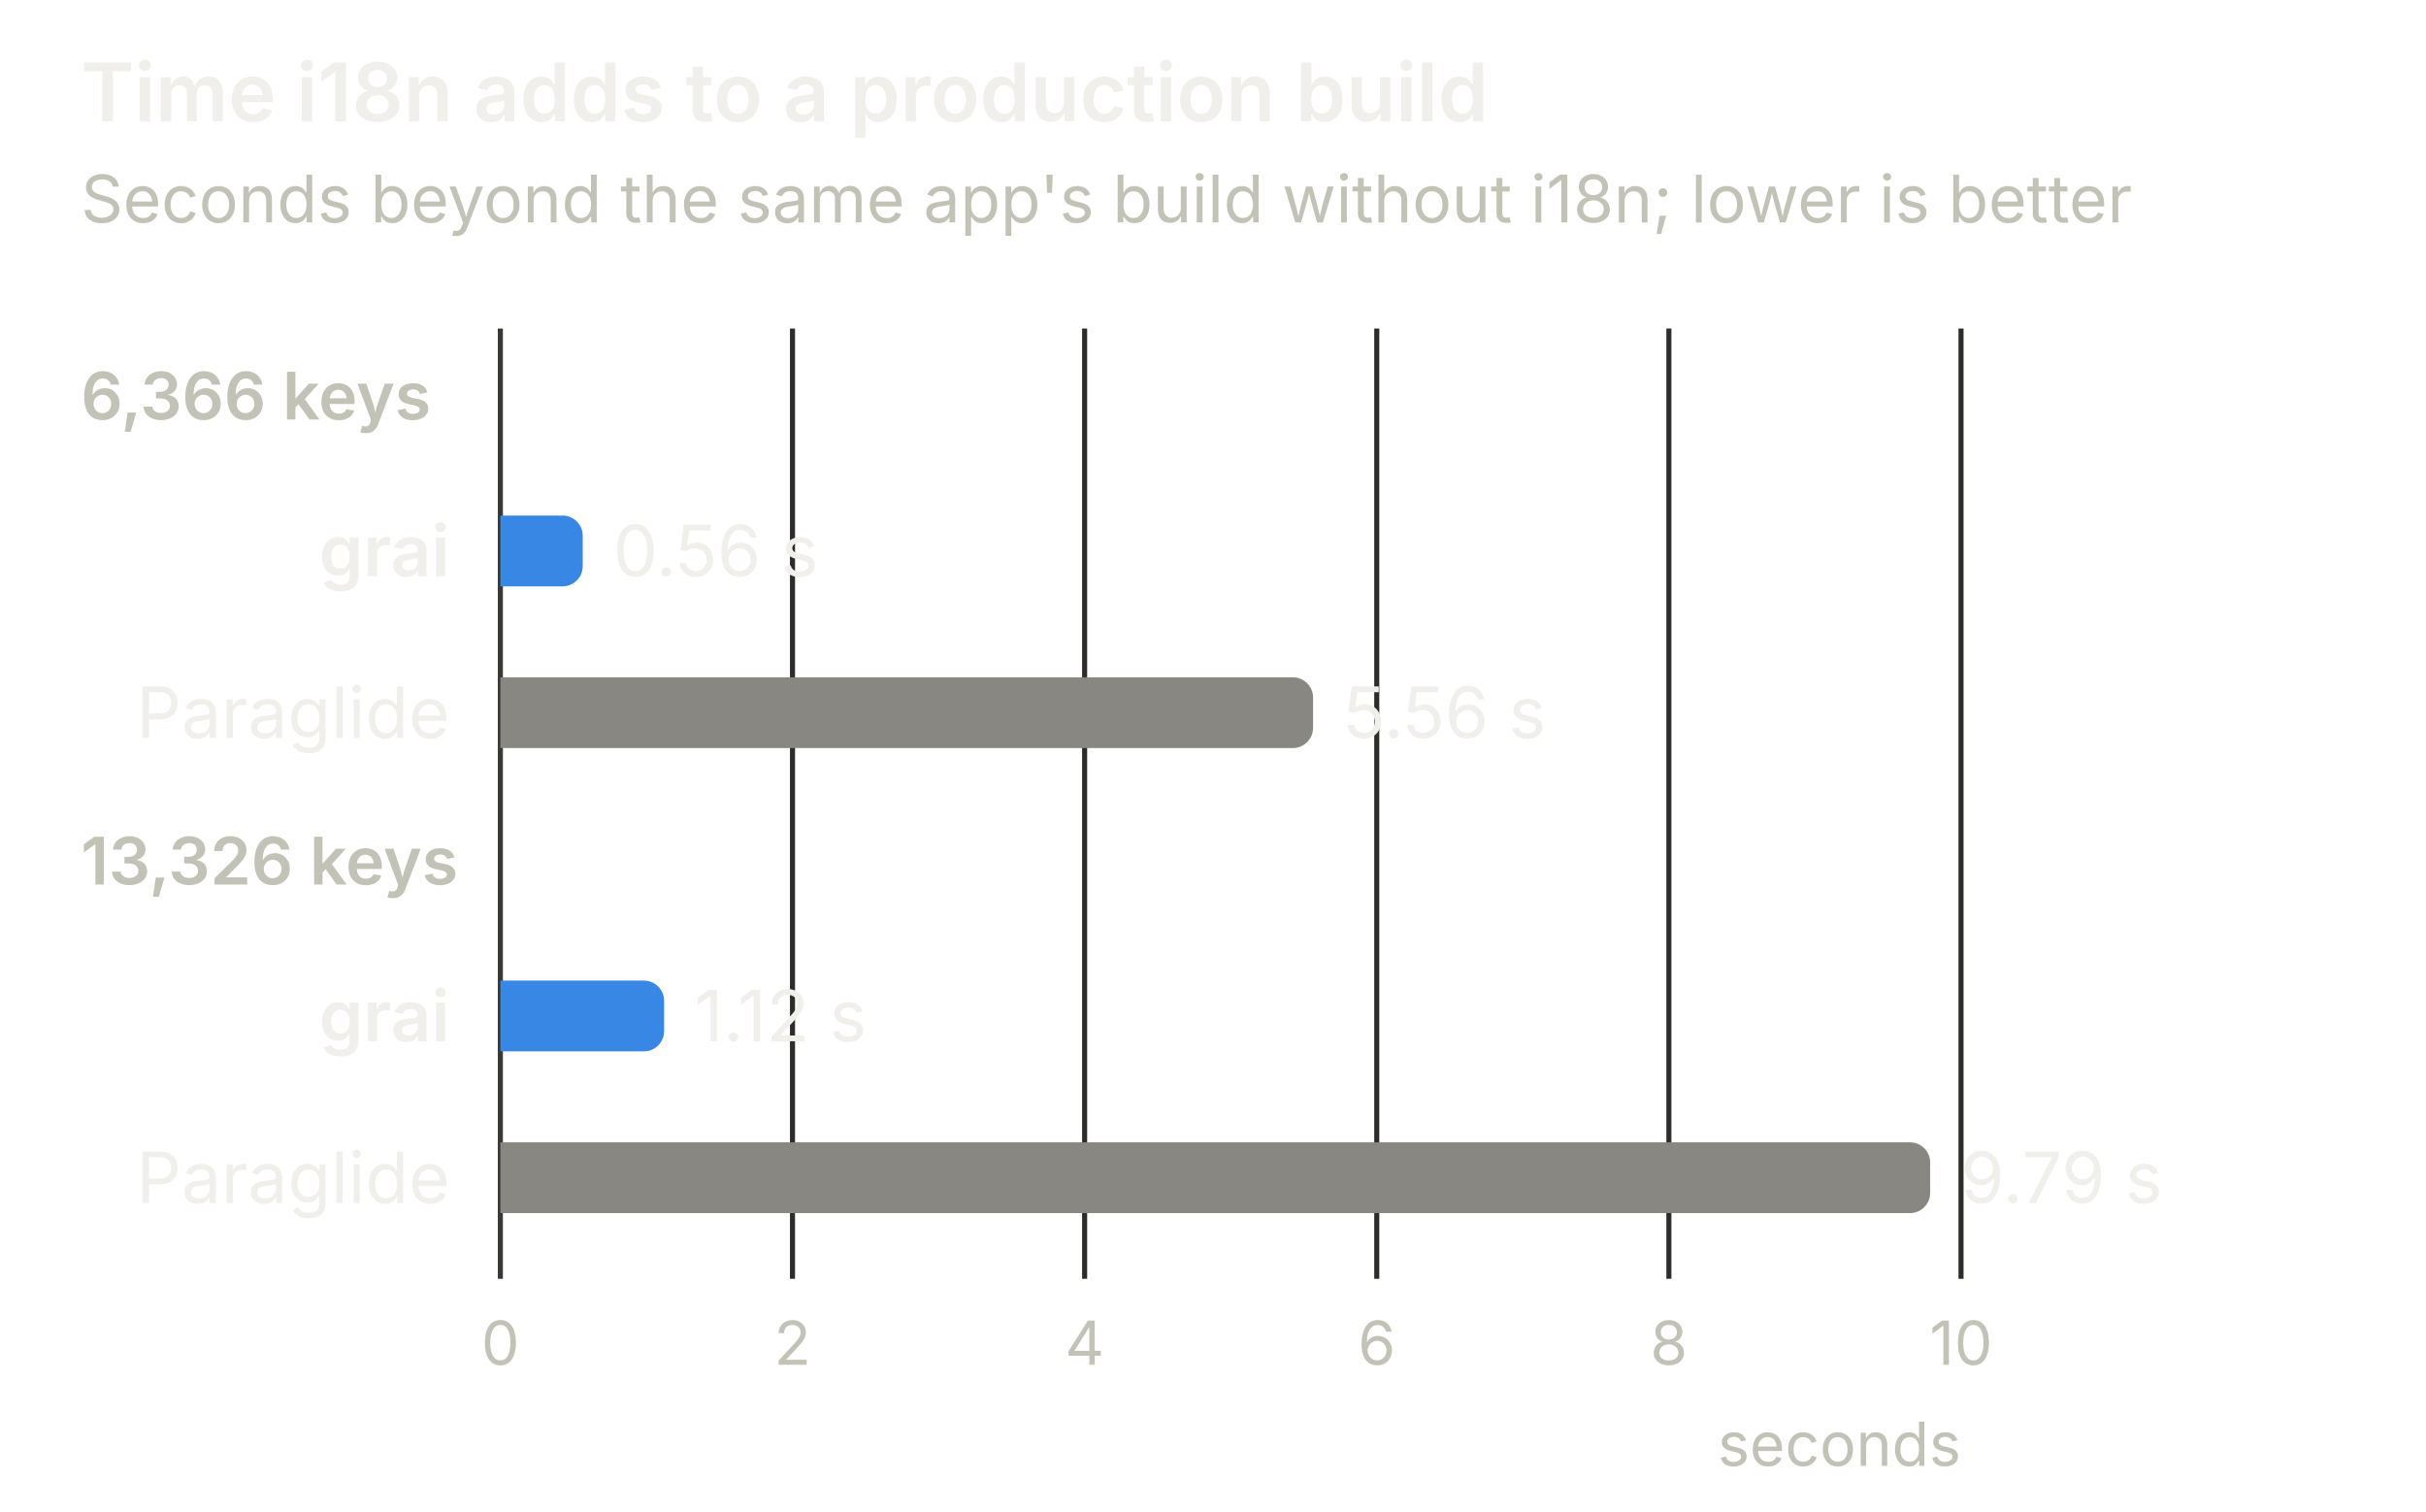
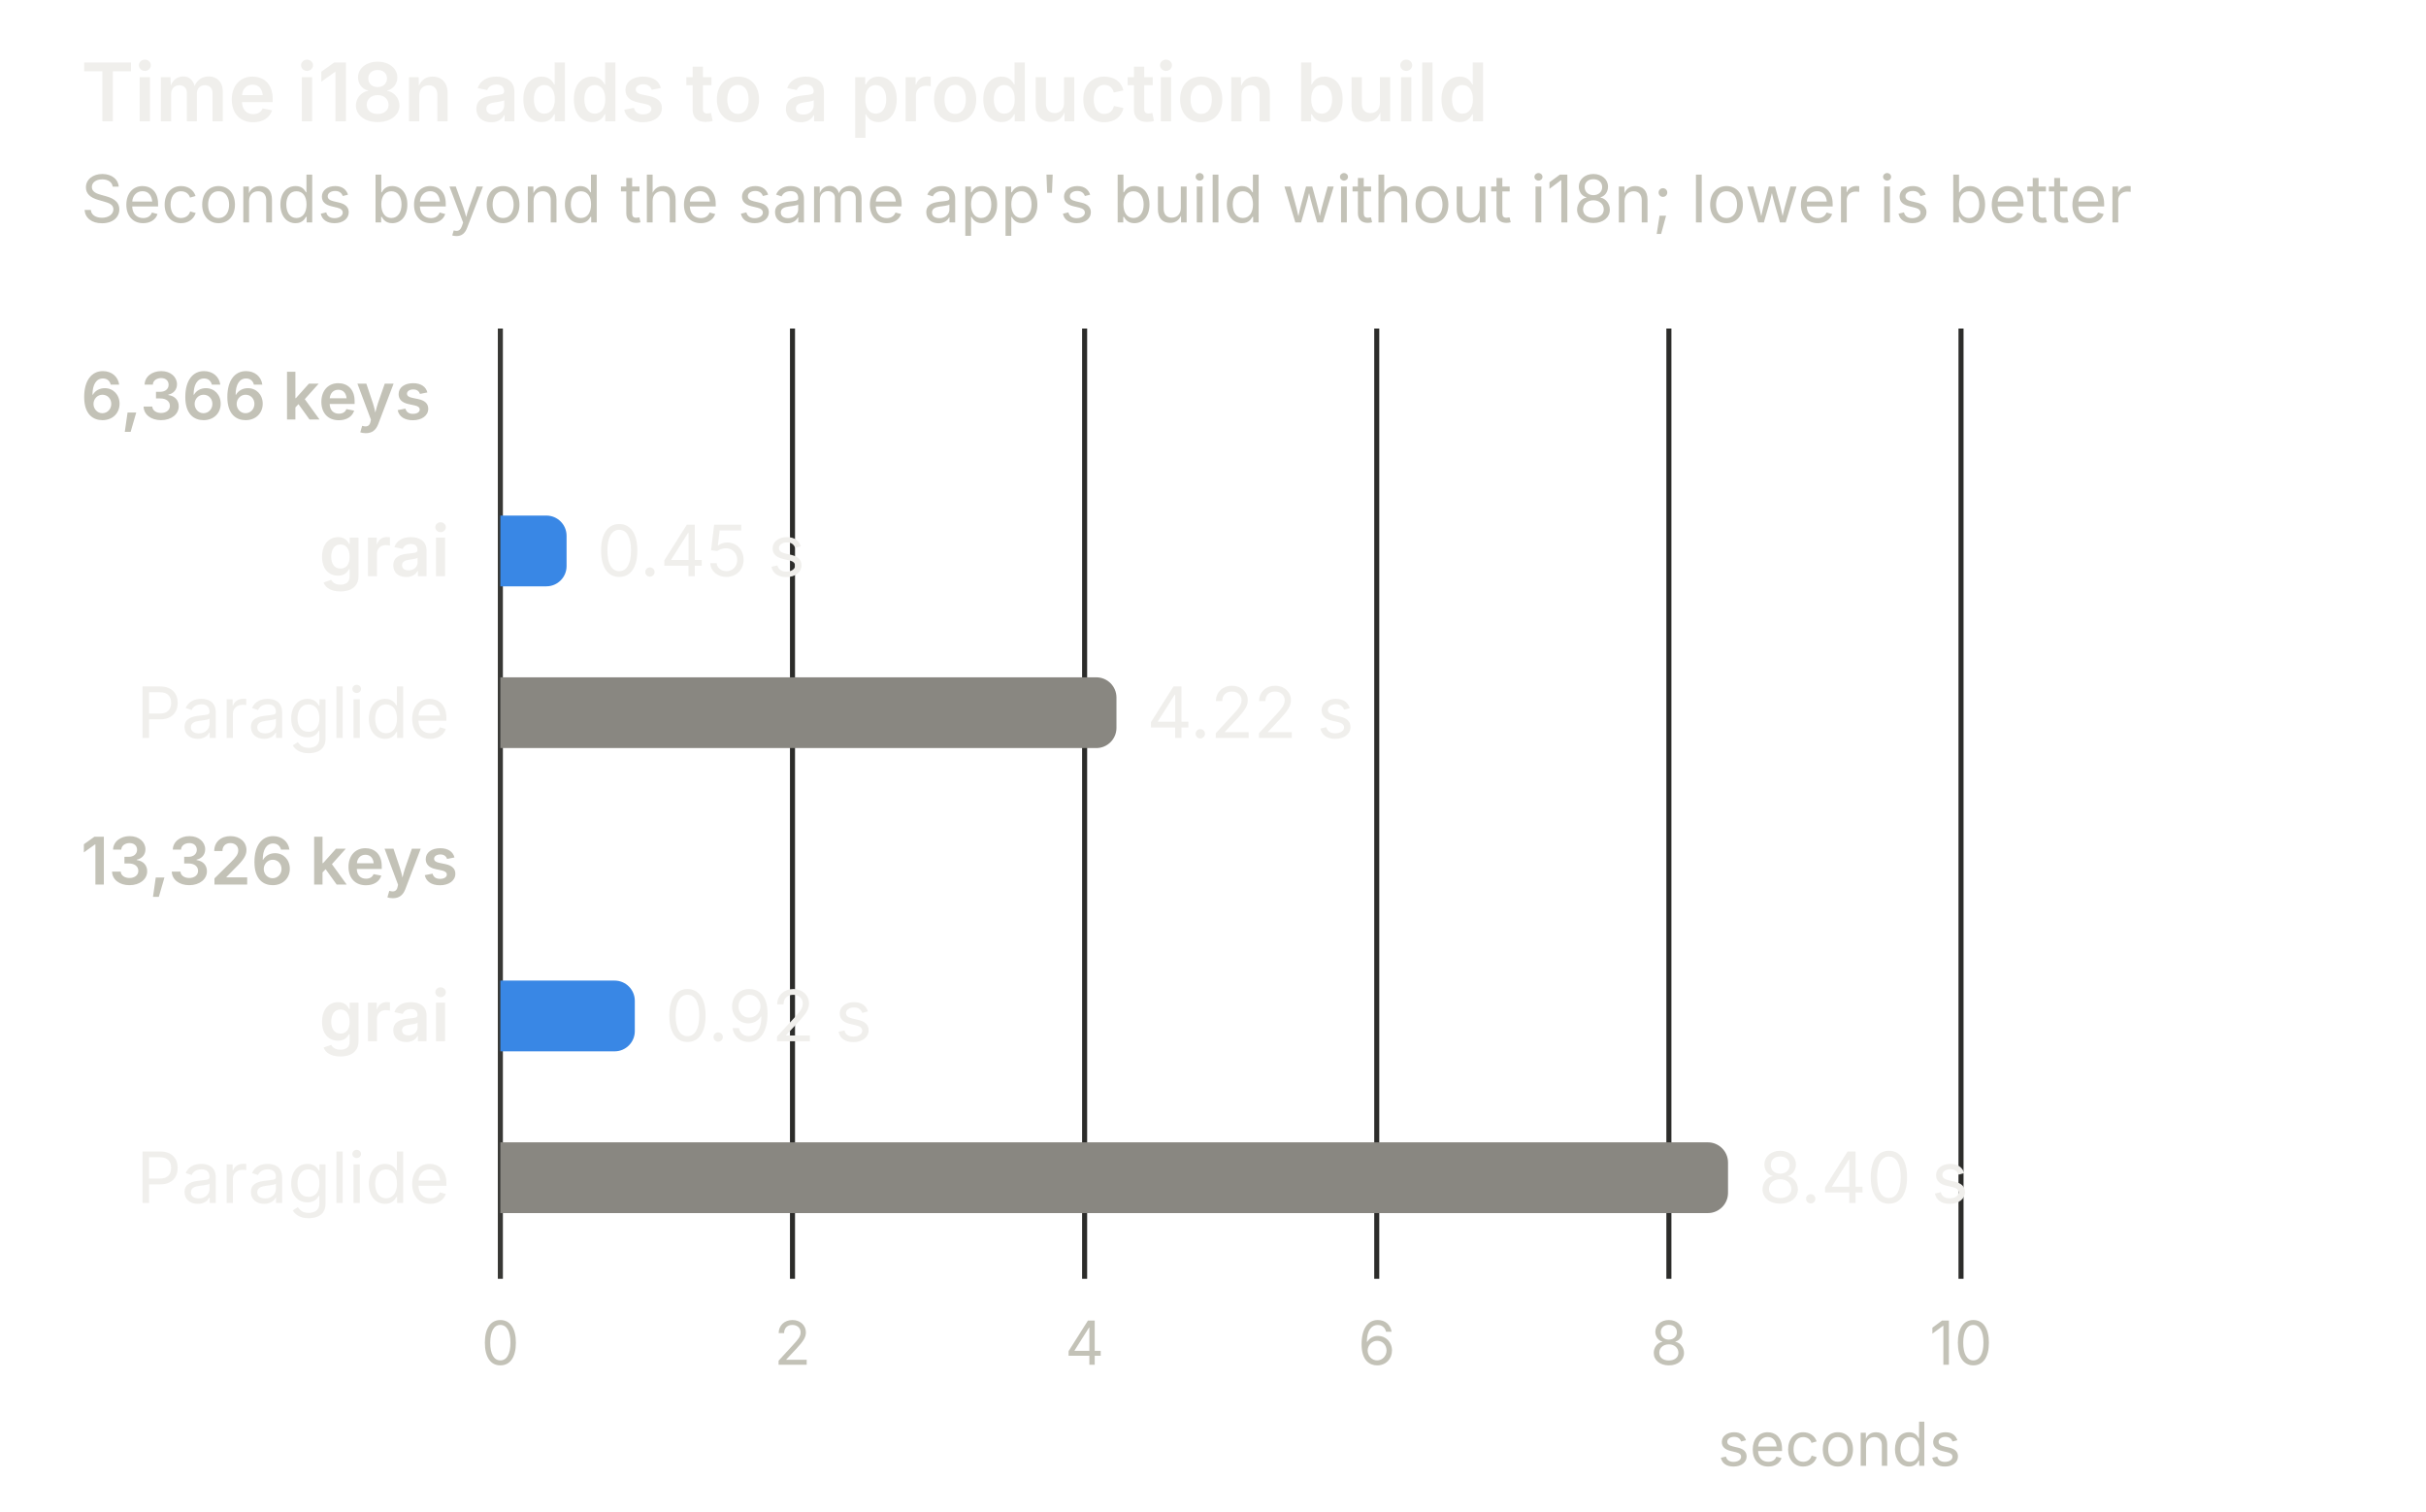
<svg xmlns="http://www.w3.org/2000/svg" viewBox="0 0 480 299" width="480" height="299" font-family="system-ui, -apple-system, 'Segoe UI', sans-serif">
  <text x="16" y="24" font-size="16" font-weight="600" fill="#f0efec">Time i18n adds to a production build</text>
  <text x="16" y="44" font-size="13" fill="#c3c2b7">Seconds beyond the same app's build without i18n; lower is better</text>
  <line x1="99" y1="65" x2="99" y2="253" stroke="#383835" stroke-width="1" />
  <text x="99" y="270" font-size="12" text-anchor="middle" fill="#c3c2b7" style="font-variant-numeric: tabular-nums">0</text>
  <line x1="156.8" y1="65" x2="156.8" y2="253" stroke="#2c2c2a" stroke-width="1" />
  <text x="156.8" y="270" font-size="12" text-anchor="middle" fill="#c3c2b7" style="font-variant-numeric: tabular-nums">2</text>
  <line x1="214.6" y1="65" x2="214.6" y2="253" stroke="#2c2c2a" stroke-width="1" />
  <text x="214.6" y="270" font-size="12" text-anchor="middle" fill="#c3c2b7" style="font-variant-numeric: tabular-nums">4</text>
  <line x1="272.4" y1="65" x2="272.4" y2="253" stroke="#2c2c2a" stroke-width="1" />
  <text x="272.4" y="270" font-size="12" text-anchor="middle" fill="#c3c2b7" style="font-variant-numeric: tabular-nums">6</text>
  <line x1="330.2" y1="65" x2="330.2" y2="253" stroke="#2c2c2a" stroke-width="1" />
  <text x="330.2" y="270" font-size="12" text-anchor="middle" fill="#c3c2b7" style="font-variant-numeric: tabular-nums">8</text>
  <line x1="388" y1="65" x2="388" y2="253" stroke="#2c2c2a" stroke-width="1" />
  <text x="388" y="270" font-size="12" text-anchor="middle" fill="#c3c2b7" style="font-variant-numeric: tabular-nums">10</text>
  <text x="16" y="83" font-size="13" font-weight="600" fill="#c3c2b7">6,366 keys</text>
  <text x="89" y="114" font-size="14" text-anchor="end" font-weight="600" fill="#f0efec">grai</text>
-   <path d="M99,102H111.3A4,4 0 0 1 115.3,106V112A4,4 0 0 1 111.3,116H99Z" fill="#3987e5" />
-   <text x="121.3" y="114" font-size="14" fill="#f0efec" style="font-variant-numeric: tabular-nums">0.56 s</text>
+   <path d="M99,102H108.1A4,4 0 0 1 112.1,106V112A4,4 0 0 1 108.1,116H99Z" fill="#3987e5" />
+   <text x="118.1" y="114" font-size="14" fill="#f0efec" style="font-variant-numeric: tabular-nums">0.45 s</text>
  <text x="89" y="146" font-size="14" text-anchor="end" fill="#f0efec">Paraglide</text>
-   <path d="M99,134H255.8A4,4 0 0 1 259.8,138V144A4,4 0 0 1 255.8,148H99Z" fill="#898781" />
-   <text x="265.8" y="146" font-size="14" fill="#f0efec" style="font-variant-numeric: tabular-nums">5.56 s</text>
+   <path d="M99,134H216.9A4,4 0 0 1 220.9,138V144A4,4 0 0 1 216.9,148H99Z" fill="#898781" />
+   <text x="226.9" y="146" font-size="14" fill="#f0efec" style="font-variant-numeric: tabular-nums">4.22 s</text>
  <text x="16" y="175" font-size="13" font-weight="600" fill="#c3c2b7">13,326 keys</text>
  <text x="89" y="206" font-size="14" text-anchor="end" font-weight="600" fill="#f0efec">grai</text>
-   <path d="M99,194H127.4A4,4 0 0 1 131.4,198V204A4,4 0 0 1 127.4,208H99Z" fill="#3987e5" />
-   <text x="137.4" y="206" font-size="14" fill="#f0efec" style="font-variant-numeric: tabular-nums">1.12 s</text>
+   <path d="M99,194H121.6A4,4 0 0 1 125.6,198V204A4,4 0 0 1 121.6,208H99Z" fill="#3987e5" />
+   <text x="131.6" y="206" font-size="14" fill="#f0efec" style="font-variant-numeric: tabular-nums">0.92 s</text>
  <text x="89" y="238" font-size="14" text-anchor="end" fill="#f0efec">Paraglide</text>
-   <path d="M99,226H377.9A4,4 0 0 1 381.9,230V236A4,4 0 0 1 377.9,240H99Z" fill="#898781" />
-   <text x="387.9" y="238" font-size="14" fill="#f0efec" style="font-variant-numeric: tabular-nums">9.79 s</text>
+   <path d="M99,226H337.9A4,4 0 0 1 341.9,230V236A4,4 0 0 1 337.9,240H99Z" fill="#898781" />
+   <text x="347.9" y="238" font-size="14" fill="#f0efec" style="font-variant-numeric: tabular-nums">8.40 s</text>
  <text x="388" y="290" font-size="12" text-anchor="end" fill="#c3c2b7">seconds</text>
</svg>
